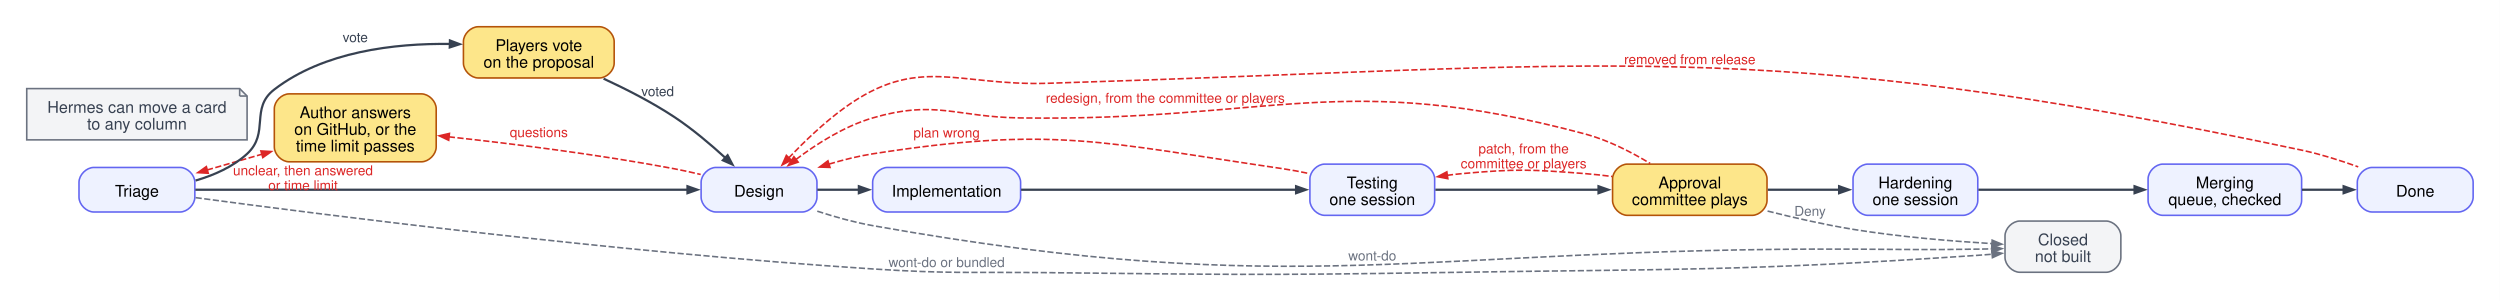
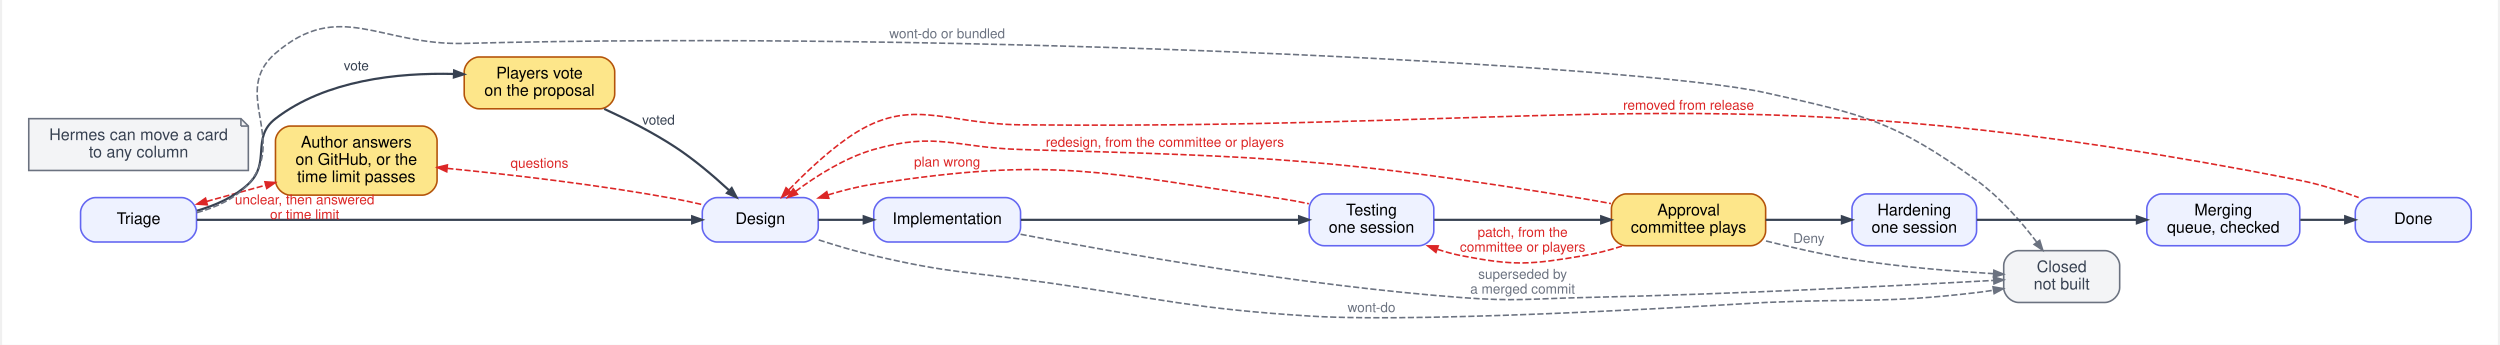
- <svg xmlns="http://www.w3.org/2000/svg" width="2020pt" height="243pt" viewBox="0.00 0.00 2020.00 243.00">
-   <g id="graph0" class="graph" transform="scale(1 1) rotate(0) translate(21.6 221.78)">
-     <polygon fill="white" stroke="none" points="-21.6,21.6 -21.6,-221.78 1998.3,-221.78 1998.3,21.6 -21.6,21.6" />
+ <svg xmlns="http://www.w3.org/2000/svg" width="2023pt" height="279pt" viewBox="0.00 0.00 2023.20 279.50">
+   <g id="graph0" class="graph" transform="scale(1 1) rotate(0) translate(21.6 257.9)">
+     <polygon fill="white" stroke="transparent" points="-21.6,21.6 -21.6,-257.9 2001.6,-257.9 2001.6,21.6 -21.6,21.6" />
    <g id="node1" class="node">
-       <path fill="#eef2ff" stroke="#6366f1" stroke-width="1.3" d="M123.83,-86.48C123.83,-86.48 54.23,-86.48 54.23,-86.48 48.23,-86.48 42.23,-80.48 42.23,-74.48 42.23,-74.48 42.23,-62.48 42.23,-62.48 42.23,-56.48 48.23,-50.48 54.23,-50.48 54.23,-50.48 123.83,-50.48 123.83,-50.48 129.83,-50.48 135.83,-56.48 135.83,-62.48 135.83,-62.48 135.83,-74.48 135.83,-74.48 135.83,-80.48 129.83,-86.48 123.83,-86.48" />
-       <text xml:space="preserve" text-anchor="middle" x="89.03" y="-62.88" font-family="Helvetica,sans-Serif" font-size="13.00">Triage</text>
+       <path fill="#eef2ff" stroke="#6366f1" stroke-width="1.3" d="M124,-97.71C124,-97.71 54,-97.71 54,-97.71 48,-97.71 42,-91.71 42,-85.71 42,-85.71 42,-73.71 42,-73.71 42,-67.71 48,-61.71 54,-61.71 54,-61.71 124,-61.71 124,-61.71 130,-61.71 136,-67.71 136,-73.71 136,-73.71 136,-85.71 136,-85.71 136,-91.71 130,-97.71 124,-97.71" />
+       <text text-anchor="middle" x="89" y="-76.31" font-family="Helvetica,sans-Serif" font-size="13.00">Triage</text>
    </g>
    <g id="node2" class="node">
-       <path fill="#eef2ff" stroke="#6366f1" stroke-width="1.3" d="M626.5,-86.48C626.5,-86.48 556.9,-86.48 556.9,-86.48 550.9,-86.48 544.9,-80.48 544.9,-74.48 544.9,-74.48 544.9,-62.48 544.9,-62.48 544.9,-56.48 550.9,-50.48 556.9,-50.48 556.9,-50.48 626.5,-50.48 626.5,-50.48 632.5,-50.48 638.5,-56.48 638.5,-62.48 638.5,-62.48 638.5,-74.48 638.5,-74.48 638.5,-80.48 632.5,-86.48 626.5,-86.48" />
-       <text xml:space="preserve" text-anchor="middle" x="591.7" y="-62.88" font-family="Helvetica,sans-Serif" font-size="13.00">Design</text>
+       <path fill="#eef2ff" stroke="#6366f1" stroke-width="1.3" d="M628,-97.71C628,-97.71 558,-97.71 558,-97.71 552,-97.71 546,-91.71 546,-85.71 546,-85.71 546,-73.71 546,-73.71 546,-67.71 552,-61.71 558,-61.71 558,-61.71 628,-61.71 628,-61.71 634,-61.71 640,-67.71 640,-73.71 640,-73.71 640,-85.71 640,-85.71 640,-91.71 634,-97.71 628,-97.71" />
+       <text text-anchor="middle" x="593" y="-76.31" font-family="Helvetica,sans-Serif" font-size="13.00">Design</text>
    </g>
    <g id="edge1" class="edge">
-       <path fill="none" stroke="#374151" stroke-width="1.8" d="M136.23,-68.48C228.26,-68.48 434.17,-68.48 534.11,-68.48" />
-       <polygon fill="#374151" stroke="#374151" stroke-width="1.8" points="533.88,-71.28 541.88,-68.48 533.88,-65.68 533.88,-71.28" />
+       <path fill="none" stroke="#374151" stroke-width="1.8" d="M136.33,-79.71C229.35,-79.71 438.4,-79.71 537.68,-79.71" />
+       <polygon fill="#374151" stroke="#374151" stroke-width="1.8" points="537.78,-82.51 545.78,-79.71 537.78,-76.91 537.78,-82.51" />
    </g>
    <g id="node9" class="node">
-       <path fill="#fde68a" stroke="#b45309" stroke-width="1.3" d="M318.85,-145.93C318.85,-145.93 212.05,-145.93 212.05,-145.93 206.05,-145.93 200.05,-139.93 200.05,-133.93 200.05,-133.93 200.05,-103.03 200.05,-103.03 200.05,-97.03 206.05,-91.03 212.05,-91.03 212.05,-91.03 318.85,-91.03 318.85,-91.03 324.85,-91.03 330.85,-97.03 330.85,-103.03 330.85,-103.03 330.85,-133.93 330.85,-133.93 330.85,-139.93 324.85,-145.93 318.85,-145.93" />
-       <text xml:space="preserve" text-anchor="middle" x="265.45" y="-126.38" font-family="Helvetica,sans-Serif" font-size="13.00">Author answers</text>
-       <text xml:space="preserve" text-anchor="middle" x="265.45" y="-112.88" font-family="Helvetica,sans-Serif" font-size="13.00">on GitHub, or the</text>
-       <text xml:space="preserve" text-anchor="middle" x="265.45" y="-99.38" font-family="Helvetica,sans-Serif" font-size="13.00">time limit passes</text>
+       <path fill="#fde68a" stroke="#b45309" stroke-width="1.3" d="M319,-155.71C319,-155.71 212,-155.71 212,-155.71 206,-155.71 200,-149.71 200,-143.71 200,-143.71 200,-111.71 200,-111.71 200,-105.71 206,-99.71 212,-99.71 212,-99.71 319,-99.71 319,-99.71 325,-99.71 331,-105.71 331,-111.71 331,-111.71 331,-143.71 331,-143.71 331,-149.71 325,-155.71 319,-155.71" />
+       <text text-anchor="middle" x="265.5" y="-138.31" font-family="Helvetica,sans-Serif" font-size="13.00">Author answers</text>
+       <text text-anchor="middle" x="265.5" y="-124.31" font-family="Helvetica,sans-Serif" font-size="13.00">on GitHub, or the</text>
+       <text text-anchor="middle" x="265.5" y="-110.31" font-family="Helvetica,sans-Serif" font-size="13.00">time limit passes</text>
    </g>
    <g id="edge8" class="edge">
-       <path fill="none" stroke="#dc2626" stroke-width="1.3" stroke-dasharray="5,2" d="M145.63,-84.41C159.84,-88.49 175.34,-92.93 190.32,-97.23" />
-       <polygon fill="#dc2626" stroke="#dc2626" stroke-width="1.3" points="146.66,-81.8 138.2,-82.29 145.12,-87.18 146.66,-81.8" />
-       <polygon fill="#dc2626" stroke="#dc2626" stroke-width="1.3" points="189.21,-99.82 197.67,-99.33 190.75,-94.44 189.21,-99.82" />
-       <text xml:space="preserve" text-anchor="middle" x="223.21" y="-80.19" font-family="Helvetica,sans-Serif" font-size="11.00" fill="#dc2626">unclear, then answered</text>
-       <text xml:space="preserve" text-anchor="middle" x="223.21" y="-68.19" font-family="Helvetica,sans-Serif" font-size="11.00" fill="#dc2626">or time limit</text>
+       <path fill="none" stroke="#dc2626" stroke-width="1.3" stroke-dasharray="5,2" d="M144.24,-94.63C159.39,-98.8 176.1,-103.39 192.12,-107.8" />
+       <polygon fill="#dc2626" stroke="#dc2626" stroke-width="1.3" points="144.76,-91.87 136.3,-92.45 143.28,-97.27 144.76,-91.87" />
+       <polygon fill="#dc2626" stroke="#dc2626" stroke-width="1.3" points="191.46,-110.52 199.91,-109.94 192.94,-105.12 191.46,-110.52" />
+       <text text-anchor="middle" x="223.66" y="-92.27" font-family="Helvetica,sans-Serif" font-size="11.00" fill="#dc2626">unclear, then answered</text>
+       <text text-anchor="middle" x="223.66" y="-80.27" font-family="Helvetica,sans-Serif" font-size="11.00" fill="#dc2626">or time limit</text>
    </g>
    <g id="node10" class="node">
-       <path fill="#fde68a" stroke="#b45309" stroke-width="1.3" d="M462.65,-200.18C462.65,-200.18 364.85,-200.18 364.85,-200.18 358.85,-200.18 352.85,-194.18 352.85,-188.18 352.85,-188.18 352.85,-170.78 352.85,-170.78 352.85,-164.78 358.85,-158.78 364.85,-158.78 364.85,-158.78 462.65,-158.78 462.65,-158.78 468.65,-158.78 474.65,-164.78 474.65,-170.78 474.65,-170.78 474.65,-188.18 474.65,-188.18 474.65,-194.18 468.65,-200.18 462.65,-200.18" />
-       <text xml:space="preserve" text-anchor="middle" x="413.75" y="-180.63" font-family="Helvetica,sans-Serif" font-size="13.00">Players vote</text>
-       <text xml:space="preserve" text-anchor="middle" x="413.75" y="-167.13" font-family="Helvetica,sans-Serif" font-size="13.00">on the proposal</text>
+       <path fill="#fde68a" stroke="#b45309" stroke-width="1.3" d="M463,-211.71C463,-211.71 365,-211.71 365,-211.71 359,-211.71 353,-205.71 353,-199.71 353,-199.71 353,-181.71 353,-181.71 353,-175.71 359,-169.71 365,-169.71 365,-169.71 463,-169.71 463,-169.71 469,-169.71 475,-175.71 475,-181.71 475,-181.71 475,-199.71 475,-199.71 475,-205.71 469,-211.71 463,-211.71" />
+       <text text-anchor="middle" x="414" y="-194.31" font-family="Helvetica,sans-Serif" font-size="13.00">Players vote</text>
+       <text text-anchor="middle" x="414" y="-180.31" font-family="Helvetica,sans-Serif" font-size="13.00">on the proposal</text>
    </g>
    <g id="edge10" class="edge">
-       <path fill="none" stroke="#374151" stroke-width="1.8" d="M136.43,-75.9C151.15,-80.18 166.57,-86.9 178.05,-97.48 196.51,-114.48 180.15,-134.18 200.05,-149.48 240.01,-180.19 297.07,-186.84 342.03,-186.27" />
-       <polygon fill="#374151" stroke="#374151" stroke-width="1.8" points="341.95,-189.07 349.87,-186.07 341.8,-183.47 341.95,-189.07" />
-       <text xml:space="preserve" text-anchor="middle" x="265.45" y="-187.78" font-family="Helvetica,sans-Serif" font-size="11.00" fill="#374151">vote</text>
+       <path fill="none" stroke="#374151" stroke-width="1.8" d="M136.43,-87.09C151.16,-91.36 166.56,-98.1 178,-108.71 196.7,-126.05 179.79,-146.15 200,-161.71 240.72,-193.07 299.28,-199.08 344.7,-197.94" />
+       <polygon fill="#374151" stroke="#374151" stroke-width="1.8" points="344.83,-200.74 352.73,-197.66 344.63,-195.14 344.83,-200.74" />
+       <text text-anchor="middle" x="265.5" y="-200.91" font-family="Helvetica,sans-Serif" font-size="11.00" fill="#374151">vote</text>
    </g>
    <g id="node12" class="node">
-       <path fill="#f3f4f6" stroke="#6b7280" stroke-width="1.3" d="M1680.05,-43.18C1680.05,-43.18 1610.45,-43.18 1610.45,-43.18 1604.45,-43.18 1598.45,-37.18 1598.45,-31.18 1598.45,-31.18 1598.45,-13.78 1598.45,-13.78 1598.45,-7.78 1604.45,-1.78 1610.45,-1.78 1610.45,-1.78 1680.05,-1.78 1680.05,-1.78 1686.05,-1.78 1692.05,-7.78 1692.05,-13.78 1692.05,-13.78 1692.05,-31.18 1692.05,-31.18 1692.05,-37.18 1686.05,-43.18 1680.05,-43.18" />
-       <text xml:space="preserve" text-anchor="middle" x="1645.25" y="-23.63" font-family="Helvetica,sans-Serif" font-size="13.00" fill="#374151">Closed</text>
-       <text xml:space="preserve" text-anchor="middle" x="1645.25" y="-10.13" font-family="Helvetica,sans-Serif" font-size="13.00" fill="#374151">not built</text>
+       <path fill="#f3f4f6" stroke="#6b7280" stroke-width="1.3" d="M1683,-54.71C1683,-54.71 1613,-54.71 1613,-54.71 1607,-54.71 1601,-48.71 1601,-42.71 1601,-42.71 1601,-24.71 1601,-24.71 1601,-18.71 1607,-12.71 1613,-12.71 1613,-12.71 1683,-12.71 1683,-12.71 1689,-12.71 1695,-18.71 1695,-24.71 1695,-24.71 1695,-42.71 1695,-42.71 1695,-48.71 1689,-54.71 1683,-54.71" />
+       <text text-anchor="middle" x="1648" y="-37.31" font-family="Helvetica,sans-Serif" font-size="13.00" fill="#374151">Closed</text>
+       <text text-anchor="middle" x="1648" y="-23.31" font-family="Helvetica,sans-Serif" font-size="13.00" fill="#374151">not built</text>
    </g>
    <g id="edge16" class="edge">
-       <path fill="none" stroke="#6b7280" stroke-width="1.3" stroke-dasharray="5,2" d="M136.46,-62.09C236.31,-48.66 478.99,-17.64 683.5,-4.48 746.3,-0.43 762.13,-2.14 825.05,-1.48 963.95,0 998.71,0.74 1137.6,-1.48 1332.72,-4.59 1381.75,-2.34 1576.45,-15.48 1580.26,-15.73 1584.19,-16.04 1588.14,-16.37" />
-       <polygon fill="#6b7280" stroke="#6b7280" stroke-width="1.3" points="1587.79,-19.15 1596.01,-17.08 1588.29,-13.57 1587.79,-19.15" />
-       <text xml:space="preserve" text-anchor="middle" x="743.28" y="-6.03" font-family="Helvetica,sans-Serif" font-size="11.00" fill="#6b7280">wont-do or bundled</text>
+       <path fill="none" stroke="#6b7280" stroke-width="1.3" stroke-dasharray="5,2" d="M136.28,-85.52C151.52,-89.66 167.29,-96.71 178,-108.71 210.03,-144.61 163.49,-183.38 200,-214.71 251.67,-259.05 284.93,-220.93 353,-222.71 747.44,-233.01 1303.26,-205.93 1408,-182.71 1488.34,-164.9 1512.2,-159.77 1579,-111.71 1598.01,-98.03 1615.3,-78.05 1627.68,-61.74" />
+       <polygon fill="#6b7280" stroke="#6b7280" stroke-width="1.3" points="1630.16,-63.1 1632.68,-55 1625.66,-59.76 1630.16,-63.1" />
+       <text text-anchor="middle" x="744.5" y="-226.91" font-family="Helvetica,sans-Serif" font-size="11.00" fill="#6b7280">wont-do or bundled</text>
    </g>
    <g id="node3" class="node">
-       <path fill="#eef2ff" stroke="#6366f1" stroke-width="1.3" d="M791.05,-86.48C791.05,-86.48 695.5,-86.48 695.5,-86.48 689.5,-86.48 683.5,-80.48 683.5,-74.48 683.5,-74.48 683.5,-62.48 683.5,-62.48 683.5,-56.48 689.5,-50.48 695.5,-50.48 695.5,-50.48 791.05,-50.48 791.05,-50.48 797.05,-50.48 803.05,-56.48 803.05,-62.48 803.05,-62.48 803.05,-74.48 803.05,-74.48 803.05,-80.48 797.05,-86.48 791.05,-86.48" />
-       <text xml:space="preserve" text-anchor="middle" x="743.28" y="-62.88" font-family="Helvetica,sans-Serif" font-size="13.00">Implementation</text>
+       <path fill="#eef2ff" stroke="#6366f1" stroke-width="1.3" d="M792,-97.71C792,-97.71 697,-97.71 697,-97.71 691,-97.71 685,-91.71 685,-85.71 685,-85.71 685,-73.71 685,-73.71 685,-67.71 691,-61.71 697,-61.71 697,-61.71 792,-61.71 792,-61.71 798,-61.71 804,-67.71 804,-73.71 804,-73.71 804,-85.71 804,-85.71 804,-91.71 798,-97.71 792,-97.71" />
+       <text text-anchor="middle" x="744.5" y="-76.31" font-family="Helvetica,sans-Serif" font-size="13.00">Implementation</text>
    </g>
    <g id="edge2" class="edge">
-       <path fill="none" stroke="#374151" stroke-width="1.8" d="M638.8,-68.48C649.51,-68.48 661.15,-68.48 672.62,-68.48" />
-       <polygon fill="#374151" stroke="#374151" stroke-width="1.8" points="672.36,-71.28 680.36,-68.48 672.36,-65.68 672.36,-71.28" />
+       <path fill="none" stroke="#374151" stroke-width="1.8" d="M640.07,-79.71C651.69,-79.71 664.39,-79.71 676.79,-79.71" />
+       <polygon fill="#374151" stroke="#374151" stroke-width="1.8" points="676.88,-82.51 684.88,-79.71 676.88,-76.91 676.88,-82.51" />
    </g>
    <g id="node4" class="node">
-       <path fill="#eef2ff" stroke="#6366f1" stroke-width="1.3" d="M1125.6,-89.18C1125.6,-89.18 1048.8,-89.18 1048.8,-89.18 1042.8,-89.18 1036.8,-83.18 1036.8,-77.18 1036.8,-77.18 1036.8,-59.78 1036.8,-59.78 1036.8,-53.78 1042.8,-47.78 1048.8,-47.78 1048.8,-47.78 1125.6,-47.78 1125.6,-47.78 1131.6,-47.78 1137.6,-53.78 1137.6,-59.78 1137.6,-59.78 1137.6,-77.18 1137.6,-77.18 1137.6,-83.18 1131.6,-89.18 1125.6,-89.18" />
-       <text xml:space="preserve" text-anchor="middle" x="1087.2" y="-69.63" font-family="Helvetica,sans-Serif" font-size="13.00">Testing</text>
-       <text xml:space="preserve" text-anchor="middle" x="1087.2" y="-56.13" font-family="Helvetica,sans-Serif" font-size="13.00">one session</text>
+       <path fill="#eef2ff" stroke="#6366f1" stroke-width="1.3" d="M1127,-100.71C1127,-100.71 1050,-100.71 1050,-100.71 1044,-100.71 1038,-94.71 1038,-88.71 1038,-88.71 1038,-70.71 1038,-70.71 1038,-64.71 1044,-58.71 1050,-58.71 1050,-58.71 1127,-58.71 1127,-58.71 1133,-58.71 1139,-64.71 1139,-70.71 1139,-70.71 1139,-88.71 1139,-88.71 1139,-94.71 1133,-100.71 1127,-100.71" />
+       <text text-anchor="middle" x="1088.5" y="-83.31" font-family="Helvetica,sans-Serif" font-size="13.00">Testing</text>
+       <text text-anchor="middle" x="1088.5" y="-69.31" font-family="Helvetica,sans-Serif" font-size="13.00">one session</text>
    </g>
    <g id="edge12" class="edge">
-       <path fill="none" stroke="#dc2626" stroke-width="1.3" stroke-dasharray="5,2" d="M648.19,-89.17C659.7,-92.62 671.88,-95.66 683.5,-97.48 829.08,-120.16 869.01,-106.79 1014.8,-85.48 1021.86,-84.44 1029.25,-83.05 1036.48,-81.5" />
-       <polygon fill="#dc2626" stroke="#dc2626" stroke-width="1.3" points="649.04,-86.51 640.57,-86.79 647.37,-91.85 649.04,-86.51" />
-       <text xml:space="preserve" text-anchor="middle" x="743.28" y="-110.73" font-family="Helvetica,sans-Serif" font-size="11.00" fill="#dc2626">plan wrong</text>
+       <path fill="none" stroke="#dc2626" stroke-width="1.3" stroke-dasharray="5,2" d="M647.89,-99.89C659.93,-103.55 672.77,-106.81 685,-108.71 830.46,-131.33 870.34,-117.98 1016,-96.71 1023.07,-95.68 1030.47,-94.28 1037.71,-92.73" />
+       <polygon fill="#dc2626" stroke="#dc2626" stroke-width="1.3" points="648.57,-97.17 640.1,-97.43 646.89,-102.51 648.57,-97.17" />
+       <text text-anchor="middle" x="744.5" y="-122.91" font-family="Helvetica,sans-Serif" font-size="11.00" fill="#dc2626">plan wrong</text>
    </g>
    <g id="node5" class="node">
-       <path fill="#fde68a" stroke="#b45309" stroke-width="1.3" d="M1394.15,-89.18C1394.15,-89.18 1293.35,-89.18 1293.35,-89.18 1287.35,-89.18 1281.35,-83.18 1281.35,-77.18 1281.35,-77.18 1281.35,-59.78 1281.35,-59.78 1281.35,-53.78 1287.35,-47.78 1293.35,-47.78 1293.35,-47.78 1394.15,-47.78 1394.15,-47.78 1400.15,-47.78 1406.15,-53.78 1406.15,-59.78 1406.15,-59.78 1406.15,-77.18 1406.15,-77.18 1406.15,-83.18 1400.15,-89.18 1394.15,-89.18" />
-       <text xml:space="preserve" text-anchor="middle" x="1343.75" y="-69.63" font-family="Helvetica,sans-Serif" font-size="13.00">Approval</text>
-       <text xml:space="preserve" text-anchor="middle" x="1343.75" y="-56.13" font-family="Helvetica,sans-Serif" font-size="13.00">committee plays</text>
+       <path fill="#fde68a" stroke="#b45309" stroke-width="1.3" d="M1396,-100.71C1396,-100.71 1295,-100.71 1295,-100.71 1289,-100.71 1283,-94.71 1283,-88.71 1283,-88.71 1283,-70.71 1283,-70.71 1283,-64.71 1289,-58.71 1295,-58.71 1295,-58.71 1396,-58.71 1396,-58.71 1402,-58.71 1408,-64.71 1408,-70.71 1408,-70.71 1408,-88.71 1408,-88.71 1408,-94.71 1402,-100.71 1396,-100.71" />
+       <text text-anchor="middle" x="1345.5" y="-83.31" font-family="Helvetica,sans-Serif" font-size="13.00">Approval</text>
+       <text text-anchor="middle" x="1345.5" y="-69.31" font-family="Helvetica,sans-Serif" font-size="13.00">committee plays</text>
    </g>
    <g id="edge14" class="edge">
-       <path fill="none" stroke="#dc2626" stroke-width="1.3" stroke-dasharray="5,2" d="M621.53,-92.94C638.41,-105.64 660.82,-119.85 683.5,-126.48 734.5,-141.37 749.92,-127.23 803.05,-126.48 1005.91,-123.59 1063.37,-165.95 1259.35,-113.48 1277.79,-108.54 1296.64,-98.84 1311.74,-89.7" />
-       <polygon fill="#dc2626" stroke="#dc2626" stroke-width="1.3" points="623.3,-90.77 615.27,-88.08 619.87,-95.2 623.3,-90.77" />
-       <text xml:space="preserve" text-anchor="middle" x="919.93" y="-138.74" font-family="Helvetica,sans-Serif" font-size="11.00" fill="#dc2626">redesign, from the committee or players</text>
+       <path fill="none" stroke="#dc2626" stroke-width="1.3" stroke-dasharray="5,2" d="M621.6,-102.74C638.69,-115.47 661.75,-130.03 685,-136.71 735.83,-151.31 751.13,-138.2 804,-136.71 1007.81,-130.95 1059.77,-129.51 1261,-96.71 1268.01,-95.57 1275.32,-94.25 1282.59,-92.88" />
+       <polygon fill="#dc2626" stroke="#dc2626" stroke-width="1.3" points="623.18,-100.43 615.12,-97.79 619.78,-104.88 623.18,-100.43" />
+       <text text-anchor="middle" x="921" y="-138.91" font-family="Helvetica,sans-Serif" font-size="11.00" fill="#dc2626">redesign, from the committee or players</text>
    </g>
    <g id="node8" class="node">
-       <path fill="#eef2ff" stroke="#6366f1" stroke-width="1.3" d="M1964.7,-86.48C1964.7,-86.48 1895.1,-86.48 1895.1,-86.48 1889.1,-86.48 1883.1,-80.48 1883.1,-74.48 1883.1,-74.48 1883.1,-62.48 1883.1,-62.48 1883.1,-56.48 1889.1,-50.48 1895.1,-50.48 1895.1,-50.48 1964.7,-50.48 1964.7,-50.48 1970.7,-50.48 1976.7,-56.48 1976.7,-62.48 1976.7,-62.48 1976.7,-74.48 1976.7,-74.48 1976.7,-80.48 1970.7,-86.48 1964.7,-86.48" />
-       <text xml:space="preserve" text-anchor="middle" x="1929.9" y="-62.88" font-family="Helvetica,sans-Serif" font-size="13.00">Done</text>
+       <path fill="#eef2ff" stroke="#6366f1" stroke-width="1.3" d="M1968,-97.71C1968,-97.71 1898,-97.71 1898,-97.71 1892,-97.71 1886,-91.71 1886,-85.71 1886,-85.71 1886,-73.71 1886,-73.71 1886,-67.71 1892,-61.71 1898,-61.71 1898,-61.71 1968,-61.71 1968,-61.71 1974,-61.71 1980,-67.71 1980,-73.71 1980,-73.71 1980,-85.71 1980,-85.71 1980,-91.71 1974,-97.71 1968,-97.71" />
+       <text text-anchor="middle" x="1933" y="-76.31" font-family="Helvetica,sans-Serif" font-size="13.00">Done</text>
    </g>
    <g id="edge15" class="edge">
-       <path fill="none" stroke="#dc2626" stroke-width="1.3" stroke-dasharray="5,2" d="M615.53,-94.03C628.01,-107.1 644.22,-122.69 660.5,-134.48 720.18,-177.67 751.41,-152.22 825.05,-154.48 1275.72,-168.27 1396.99,-193.85 1838.1,-100.48 1853.31,-97.26 1869.45,-92.15 1883.84,-86.96" />
-       <polygon fill="#dc2626" stroke="#dc2626" stroke-width="1.3" points="617.86,-92.42 610.35,-88.5 613.78,-96.25 617.86,-92.42" />
-       <text xml:space="preserve" text-anchor="middle" x="1343.75" y="-169.94" font-family="Helvetica,sans-Serif" font-size="11.00" fill="#dc2626">removed from release</text>
+       <path fill="none" stroke="#dc2626" stroke-width="1.3" stroke-dasharray="5,2" d="M616.28,-104.13C628.91,-117.14 645.46,-132.85 662,-144.71 713.48,-181.61 740.67,-157.31 804,-156.71 1265.3,-152.36 1388.32,-200.6 1841,-111.71 1856.94,-108.58 1873.87,-103.23 1888.74,-97.79" />
+       <polygon fill="#dc2626" stroke="#dc2626" stroke-width="1.3" points="617.96,-101.84 610.41,-97.99 613.91,-105.71 617.96,-101.84" />
+       <text text-anchor="middle" x="1345.5" y="-168.91" font-family="Helvetica,sans-Serif" font-size="11.00" fill="#dc2626">removed from release</text>
    </g>
    <g id="edge17" class="edge">
-       <path fill="none" stroke="#6b7280" stroke-width="1.3" stroke-dasharray="5,2" d="M638.76,-51.15C652.91,-46.53 668.67,-42.11 683.5,-39.48 1030.24,22.11 1123.49,-22.08 1475.65,-20.48 1520.45,-20.27 1531.65,-19.81 1576.45,-20.48 1580.25,-20.53 1584.17,-20.61 1588.12,-20.69" />
-       <polygon fill="#6b7280" stroke="#6b7280" stroke-width="1.3" points="1587.9,-23.49 1595.97,-20.88 1588.04,-17.89 1587.9,-23.49" />
-       <text xml:space="preserve" text-anchor="middle" x="1087.2" y="-11.33" font-family="Helvetica,sans-Serif" font-size="11.00" fill="#6b7280">wont-do</text>
+       <path fill="none" stroke="#6b7280" stroke-width="1.3" stroke-dasharray="5,2" d="M640.38,-63.41C654.57,-58.84 670.31,-54.17 685,-50.71 746.73,-36.15 763.2,-37.61 826,-28.71 920.04,-15.39 943.21,-7.72 1038,-1.71 1137.78,4.62 1399.58,-12.34 1408,-12.71 1484.01,-16.04 1503.44,-11.77 1579,-20.71 1583.4,-21.23 1587.95,-21.87 1592.5,-22.59" />
+       <polygon fill="#6b7280" stroke="#6b7280" stroke-width="1.3" points="1592.33,-25.4 1600.68,-23.94 1593.25,-19.87 1592.33,-25.4" />
+       <text text-anchor="middle" x="1088.5" y="-4.91" font-family="Helvetica,sans-Serif" font-size="11.00" fill="#6b7280">wont-do</text>
    </g>
    <g id="edge3" class="edge">
-       <path fill="none" stroke="#374151" stroke-width="1.8" d="M803.44,-68.48C865.69,-68.48 963.15,-68.48 1025.84,-68.48" />
-       <polygon fill="#374151" stroke="#374151" stroke-width="1.8" points="1025.63,-71.28 1033.63,-68.48 1025.63,-65.68 1025.63,-71.28" />
+       <path fill="none" stroke="#374151" stroke-width="1.8" d="M804.29,-79.71C867.35,-79.71 966.85,-79.71 1029.58,-79.71" />
+       <polygon fill="#374151" stroke="#374151" stroke-width="1.8" points="1029.79,-82.51 1037.79,-79.71 1029.79,-76.91 1029.79,-82.51" />
+     </g>
+     <g id="edge19" class="edge">
+       <path fill="none" stroke="#6b7280" stroke-width="1.3" stroke-dasharray="5,2" d="M804.01,-67.99C884.16,-52.59 1032.77,-26.37 1161,-16.71 1205.32,-13.37 1216.57,-15.73 1261,-16.71 1379.33,-19.31 1517.92,-26.4 1592.63,-30.56" />
+       <polygon fill="#6b7280" stroke="#6b7280" stroke-width="1.3" points="1592.83,-33.37 1600.97,-31.03 1593.14,-27.78 1592.83,-33.37" />
+       <text text-anchor="middle" x="1211" y="-31.91" font-family="Helvetica,sans-Serif" font-size="11.00" fill="#6b7280">superseded by</text>
+       <text text-anchor="middle" x="1211" y="-19.91" font-family="Helvetica,sans-Serif" font-size="11.00" fill="#6b7280">a merged commit</text>
    </g>
    <g id="edge4" class="edge">
-       <path fill="none" stroke="#374151" stroke-width="1.8" d="M1138.19,-68.48C1175.83,-68.48 1227.98,-68.48 1270.21,-68.48" />
-       <polygon fill="#374151" stroke="#374151" stroke-width="1.8" points="1269.99,-71.28 1277.99,-68.48 1269.99,-65.68 1269.99,-71.28" />
+       <path fill="none" stroke="#374151" stroke-width="1.8" d="M1139.27,-79.71C1177.81,-79.71 1231.66,-79.71 1274.53,-79.71" />
+       <polygon fill="#374151" stroke="#374151" stroke-width="1.8" points="1274.68,-82.51 1282.68,-79.71 1274.68,-76.91 1274.68,-82.51" />
    </g>
    <g id="edge13" class="edge">
-       <path fill="none" stroke="#dc2626" stroke-width="1.3" stroke-dasharray="5,2" d="M1147.5,-80.11C1151.59,-80.65 1155.65,-81.12 1159.6,-81.48 1203.75,-85.46 1215.15,-84.9 1259.35,-81.48 1266.36,-80.93 1273.68,-80.14 1280.94,-79.2" />
-       <polygon fill="#dc2626" stroke="#dc2626" stroke-width="1.3" points="1148.25,-77.39 1139.92,-79 1147.44,-82.93 1148.25,-77.39" />
-       <text xml:space="preserve" text-anchor="middle" x="1209.48" y="-97.81" font-family="Helvetica,sans-Serif" font-size="11.00" fill="#dc2626">patch, from the</text>
-       <text xml:space="preserve" text-anchor="middle" x="1209.48" y="-85.81" font-family="Helvetica,sans-Serif" font-size="11.00" fill="#dc2626">committee or players</text>
+       <path fill="none" stroke="#dc2626" stroke-width="1.3" stroke-dasharray="5,2" d="M1141.98,-55.8C1148.28,-53.71 1154.71,-51.94 1161,-50.71 1204.62,-42.2 1217.17,-43.32 1261,-50.71 1271.29,-52.44 1282,-55.3 1292.19,-58.57" />
+       <polygon fill="#dc2626" stroke="#dc2626" stroke-width="1.3" points="1140.7,-53.28 1134.08,-58.58 1142.56,-58.56 1140.7,-53.28" />
+       <text text-anchor="middle" x="1211" y="-65.91" font-family="Helvetica,sans-Serif" font-size="11.00" fill="#dc2626">patch, from the</text>
+       <text text-anchor="middle" x="1211" y="-53.91" font-family="Helvetica,sans-Serif" font-size="11.00" fill="#dc2626">committee or players</text>
    </g>
    <g id="node6" class="node">
-       <path fill="#eef2ff" stroke="#6366f1" stroke-width="1.3" d="M1564.45,-89.18C1564.45,-89.18 1487.65,-89.18 1487.65,-89.18 1481.65,-89.18 1475.65,-83.18 1475.65,-77.18 1475.65,-77.18 1475.65,-59.78 1475.65,-59.78 1475.65,-53.78 1481.65,-47.78 1487.65,-47.78 1487.65,-47.78 1564.45,-47.78 1564.45,-47.78 1570.45,-47.78 1576.45,-53.78 1576.45,-59.78 1576.45,-59.78 1576.45,-77.18 1576.45,-77.18 1576.45,-83.18 1570.45,-89.18 1564.45,-89.18" />
-       <text xml:space="preserve" text-anchor="middle" x="1526.05" y="-69.63" font-family="Helvetica,sans-Serif" font-size="13.00">Hardening</text>
-       <text xml:space="preserve" text-anchor="middle" x="1526.05" y="-56.13" font-family="Helvetica,sans-Serif" font-size="13.00">one session</text>
+       <path fill="#eef2ff" stroke="#6366f1" stroke-width="1.3" d="M1567,-100.71C1567,-100.71 1490,-100.71 1490,-100.71 1484,-100.71 1478,-94.71 1478,-88.71 1478,-88.71 1478,-70.71 1478,-70.71 1478,-64.71 1484,-58.71 1490,-58.71 1490,-58.71 1567,-58.71 1567,-58.71 1573,-58.71 1579,-64.71 1579,-70.71 1579,-70.71 1579,-88.71 1579,-88.71 1579,-94.71 1573,-100.71 1567,-100.71" />
+       <text text-anchor="middle" x="1528.5" y="-83.31" font-family="Helvetica,sans-Serif" font-size="13.00">Hardening</text>
+       <text text-anchor="middle" x="1528.5" y="-69.31" font-family="Helvetica,sans-Serif" font-size="13.00">one session</text>
    </g>
    <g id="edge5" class="edge">
-       <path fill="none" stroke="#374151" stroke-width="1.8" d="M1406.8,-68.48C1425.45,-68.48 1445.88,-68.48 1464.43,-68.48" />
-       <polygon fill="#374151" stroke="#374151" stroke-width="1.8" points="1464.39,-71.28 1472.39,-68.48 1464.39,-65.68 1464.39,-71.28" />
+       <path fill="none" stroke="#374151" stroke-width="1.8" d="M1408.03,-79.71C1427.94,-79.71 1449.94,-79.71 1469.57,-79.71" />
+       <polygon fill="#374151" stroke="#374151" stroke-width="1.8" points="1469.83,-82.51 1477.83,-79.71 1469.83,-76.91 1469.83,-82.51" />
    </g>
    <g id="edge18" class="edge">
-       <path fill="none" stroke="#6b7280" stroke-width="1.3" stroke-dasharray="5,2" d="M1406.6,-51.24C1428.28,-45.77 1452.91,-40.18 1475.65,-36.48 1512.83,-30.43 1555.06,-26.92 1587.96,-24.94" />
-       <polygon fill="#6b7280" stroke="#6b7280" stroke-width="1.3" points="1588.07,-27.73 1595.89,-24.48 1587.74,-22.14 1588.07,-27.73" />
-       <text xml:space="preserve" text-anchor="middle" x="1440.9" y="-47.38" font-family="Helvetica,sans-Serif" font-size="11.00" fill="#6b7280">Deny</text>
+       <path fill="none" stroke="#6b7280" stroke-width="1.3" stroke-dasharray="5,2" d="M1408.3,-62.56C1430.17,-57.06 1455.04,-51.43 1478,-47.71 1516.04,-41.54 1559.37,-38.02 1592.63,-36.05" />
+       <polygon fill="#6b7280" stroke="#6b7280" stroke-width="1.3" points="1593.03,-38.84 1600.86,-35.59 1592.71,-33.24 1593.03,-38.84" />
+       <text text-anchor="middle" x="1443" y="-60.91" font-family="Helvetica,sans-Serif" font-size="11.00" fill="#6b7280">Deny</text>
    </g>
    <g id="node7" class="node">
-       <path fill="#eef2ff" stroke="#6366f1" stroke-width="1.3" d="M1826.1,-89.18C1826.1,-89.18 1726.05,-89.18 1726.05,-89.18 1720.05,-89.18 1714.05,-83.18 1714.05,-77.18 1714.05,-77.18 1714.05,-59.78 1714.05,-59.78 1714.05,-53.78 1720.05,-47.78 1726.05,-47.78 1726.05,-47.78 1826.1,-47.78 1826.1,-47.78 1832.1,-47.78 1838.1,-53.78 1838.1,-59.78 1838.1,-59.78 1838.1,-77.18 1838.1,-77.18 1838.1,-83.18 1832.1,-89.18 1826.1,-89.18" />
-       <text xml:space="preserve" text-anchor="middle" x="1776.08" y="-69.63" font-family="Helvetica,sans-Serif" font-size="13.00">Merging</text>
-       <text xml:space="preserve" text-anchor="middle" x="1776.08" y="-56.13" font-family="Helvetica,sans-Serif" font-size="13.00">queue, checked</text>
+       <path fill="#eef2ff" stroke="#6366f1" stroke-width="1.3" d="M1829,-100.71C1829,-100.71 1729,-100.71 1729,-100.71 1723,-100.71 1717,-94.71 1717,-88.71 1717,-88.71 1717,-70.71 1717,-70.71 1717,-64.71 1723,-58.71 1729,-58.71 1729,-58.71 1829,-58.71 1829,-58.71 1835,-58.71 1841,-64.71 1841,-70.71 1841,-70.71 1841,-88.71 1841,-88.71 1841,-94.71 1835,-100.71 1829,-100.71" />
+       <text text-anchor="middle" x="1779" y="-83.31" font-family="Helvetica,sans-Serif" font-size="13.00">Merging</text>
+       <text text-anchor="middle" x="1779" y="-69.31" font-family="Helvetica,sans-Serif" font-size="13.00">queue, checked</text>
    </g>
    <g id="edge6" class="edge">
-       <path fill="none" stroke="#374151" stroke-width="1.8" d="M1576.94,-68.48C1613.17,-68.48 1662.73,-68.48 1703.22,-68.48" />
-       <polygon fill="#374151" stroke="#374151" stroke-width="1.8" points="1703.12,-71.28 1711.12,-68.48 1703.12,-65.68 1703.12,-71.28" />
+       <path fill="none" stroke="#374151" stroke-width="1.8" d="M1579.19,-79.71C1616.37,-79.71 1667.68,-79.71 1708.87,-79.71" />
+       <polygon fill="#374151" stroke="#374151" stroke-width="1.8" points="1708.96,-82.51 1716.96,-79.71 1708.96,-76.91 1708.96,-82.51" />
    </g>
    <g id="edge7" class="edge">
-       <path fill="none" stroke="#374151" stroke-width="1.8" d="M1838.39,-68.48C1849.62,-68.48 1861.29,-68.48 1872.36,-68.48" />
-       <polygon fill="#374151" stroke="#374151" stroke-width="1.8" points="1872.05,-71.28 1880.05,-68.48 1872.05,-65.68 1872.05,-71.28" />
+       <path fill="none" stroke="#374151" stroke-width="1.8" d="M1841.39,-79.71C1853.44,-79.71 1866,-79.71 1877.79,-79.71" />
+       <polygon fill="#374151" stroke="#374151" stroke-width="1.8" points="1877.82,-82.51 1885.82,-79.71 1877.82,-76.91 1877.82,-82.51" />
    </g>
    <g id="edge9" class="edge">
-       <path fill="none" stroke="#dc2626" stroke-width="1.3" stroke-dasharray="5,2" d="M341.03,-111.22C392.4,-105.66 462.09,-96.97 522.9,-85.48 529.94,-84.15 537.33,-82.53 544.54,-80.82" />
-       <polygon fill="#dc2626" stroke="#dc2626" stroke-width="1.3" points="340.95,-108.42 333.29,-112.05 341.55,-113.98 340.95,-108.42" />
-       <text xml:space="preserve" text-anchor="middle" x="413.75" y="-111.04" font-family="Helvetica,sans-Serif" font-size="11.00" fill="#dc2626">questions</text>
+       <path fill="none" stroke="#dc2626" stroke-width="1.3" stroke-dasharray="5,2" d="M339.26,-121.4C391.04,-116.32 462.11,-108.12 524,-96.71 531.06,-95.41 538.48,-93.8 545.71,-92.1" />
+       <polygon fill="#dc2626" stroke="#dc2626" stroke-width="1.3" points="338.82,-118.63 331.13,-122.19 339.36,-124.2 338.82,-118.63" />
+       <text text-anchor="middle" x="414" y="-121.91" font-family="Helvetica,sans-Serif" font-size="11.00" fill="#dc2626">questions</text>
    </g>
    <g id="edge11" class="edge">
-       <path fill="none" stroke="#374151" stroke-width="1.8" d="M466.08,-158.22C484.58,-149.68 505.24,-139.1 522.9,-127.48 537.65,-117.76 552.62,-105.1 564.72,-94" />
-       <polygon fill="#374151" stroke="#374151" stroke-width="1.8" points="566.31,-96.35 570.24,-88.84 562.48,-92.26 566.31,-96.35" />
-       <text xml:space="preserve" text-anchor="middle" x="509.78" y="-144.12" font-family="Helvetica,sans-Serif" font-size="11.00" fill="#374151">voted</text>
+       <path fill="none" stroke="#374151" stroke-width="1.8" d="M466.46,-169.62C485.17,-161.06 506.11,-150.43 524,-138.71 539.48,-128.57 555.18,-115.2 567.59,-103.74" />
+       <polygon fill="#374151" stroke="#374151" stroke-width="1.8" points="569.84,-105.47 573.76,-97.96 566.01,-101.39 569.84,-105.47" />
+       <text text-anchor="middle" x="510.5" y="-156.91" font-family="Helvetica,sans-Serif" font-size="11.00" fill="#374151">voted</text>
    </g>
    <g id="node11" class="node">
-       <polygon fill="#f3f4f6" stroke="#6b7280" stroke-width="1.3" points="172.05,-150.18 0,-150.18 0,-108.78 178.05,-108.78 178.05,-144.18 172.05,-150.18" />
-       <polyline fill="none" stroke="#6b7280" stroke-width="1.3" points="172.05,-150.18 172.05,-144.18" />
-       <polyline fill="none" stroke="#6b7280" stroke-width="1.3" points="178.05,-144.18 172.05,-144.18" />
-       <text xml:space="preserve" text-anchor="middle" x="89.03" y="-130.63" font-family="Helvetica,sans-Serif" font-size="13.00" fill="#374151">Hermes can move a card</text>
-       <text xml:space="preserve" text-anchor="middle" x="89.03" y="-117.13" font-family="Helvetica,sans-Serif" font-size="13.00" fill="#374151">to any column</text>
+       <polygon fill="#f3f4f6" stroke="#6b7280" stroke-width="1.3" points="172,-161.71 0,-161.71 0,-119.71 178,-119.71 178,-155.71 172,-161.71" />
+       <polyline fill="none" stroke="#6b7280" stroke-width="1.3" points="172,-161.71 172,-155.71 " />
+       <polyline fill="none" stroke="#6b7280" stroke-width="1.3" points="178,-155.71 172,-155.71 " />
+       <text text-anchor="middle" x="89" y="-144.31" font-family="Helvetica,sans-Serif" font-size="13.00" fill="#374151">Hermes can move a card</text>
+       <text text-anchor="middle" x="89" y="-130.31" font-family="Helvetica,sans-Serif" font-size="13.00" fill="#374151">to any column</text>
    </g>
  </g>
</svg>
